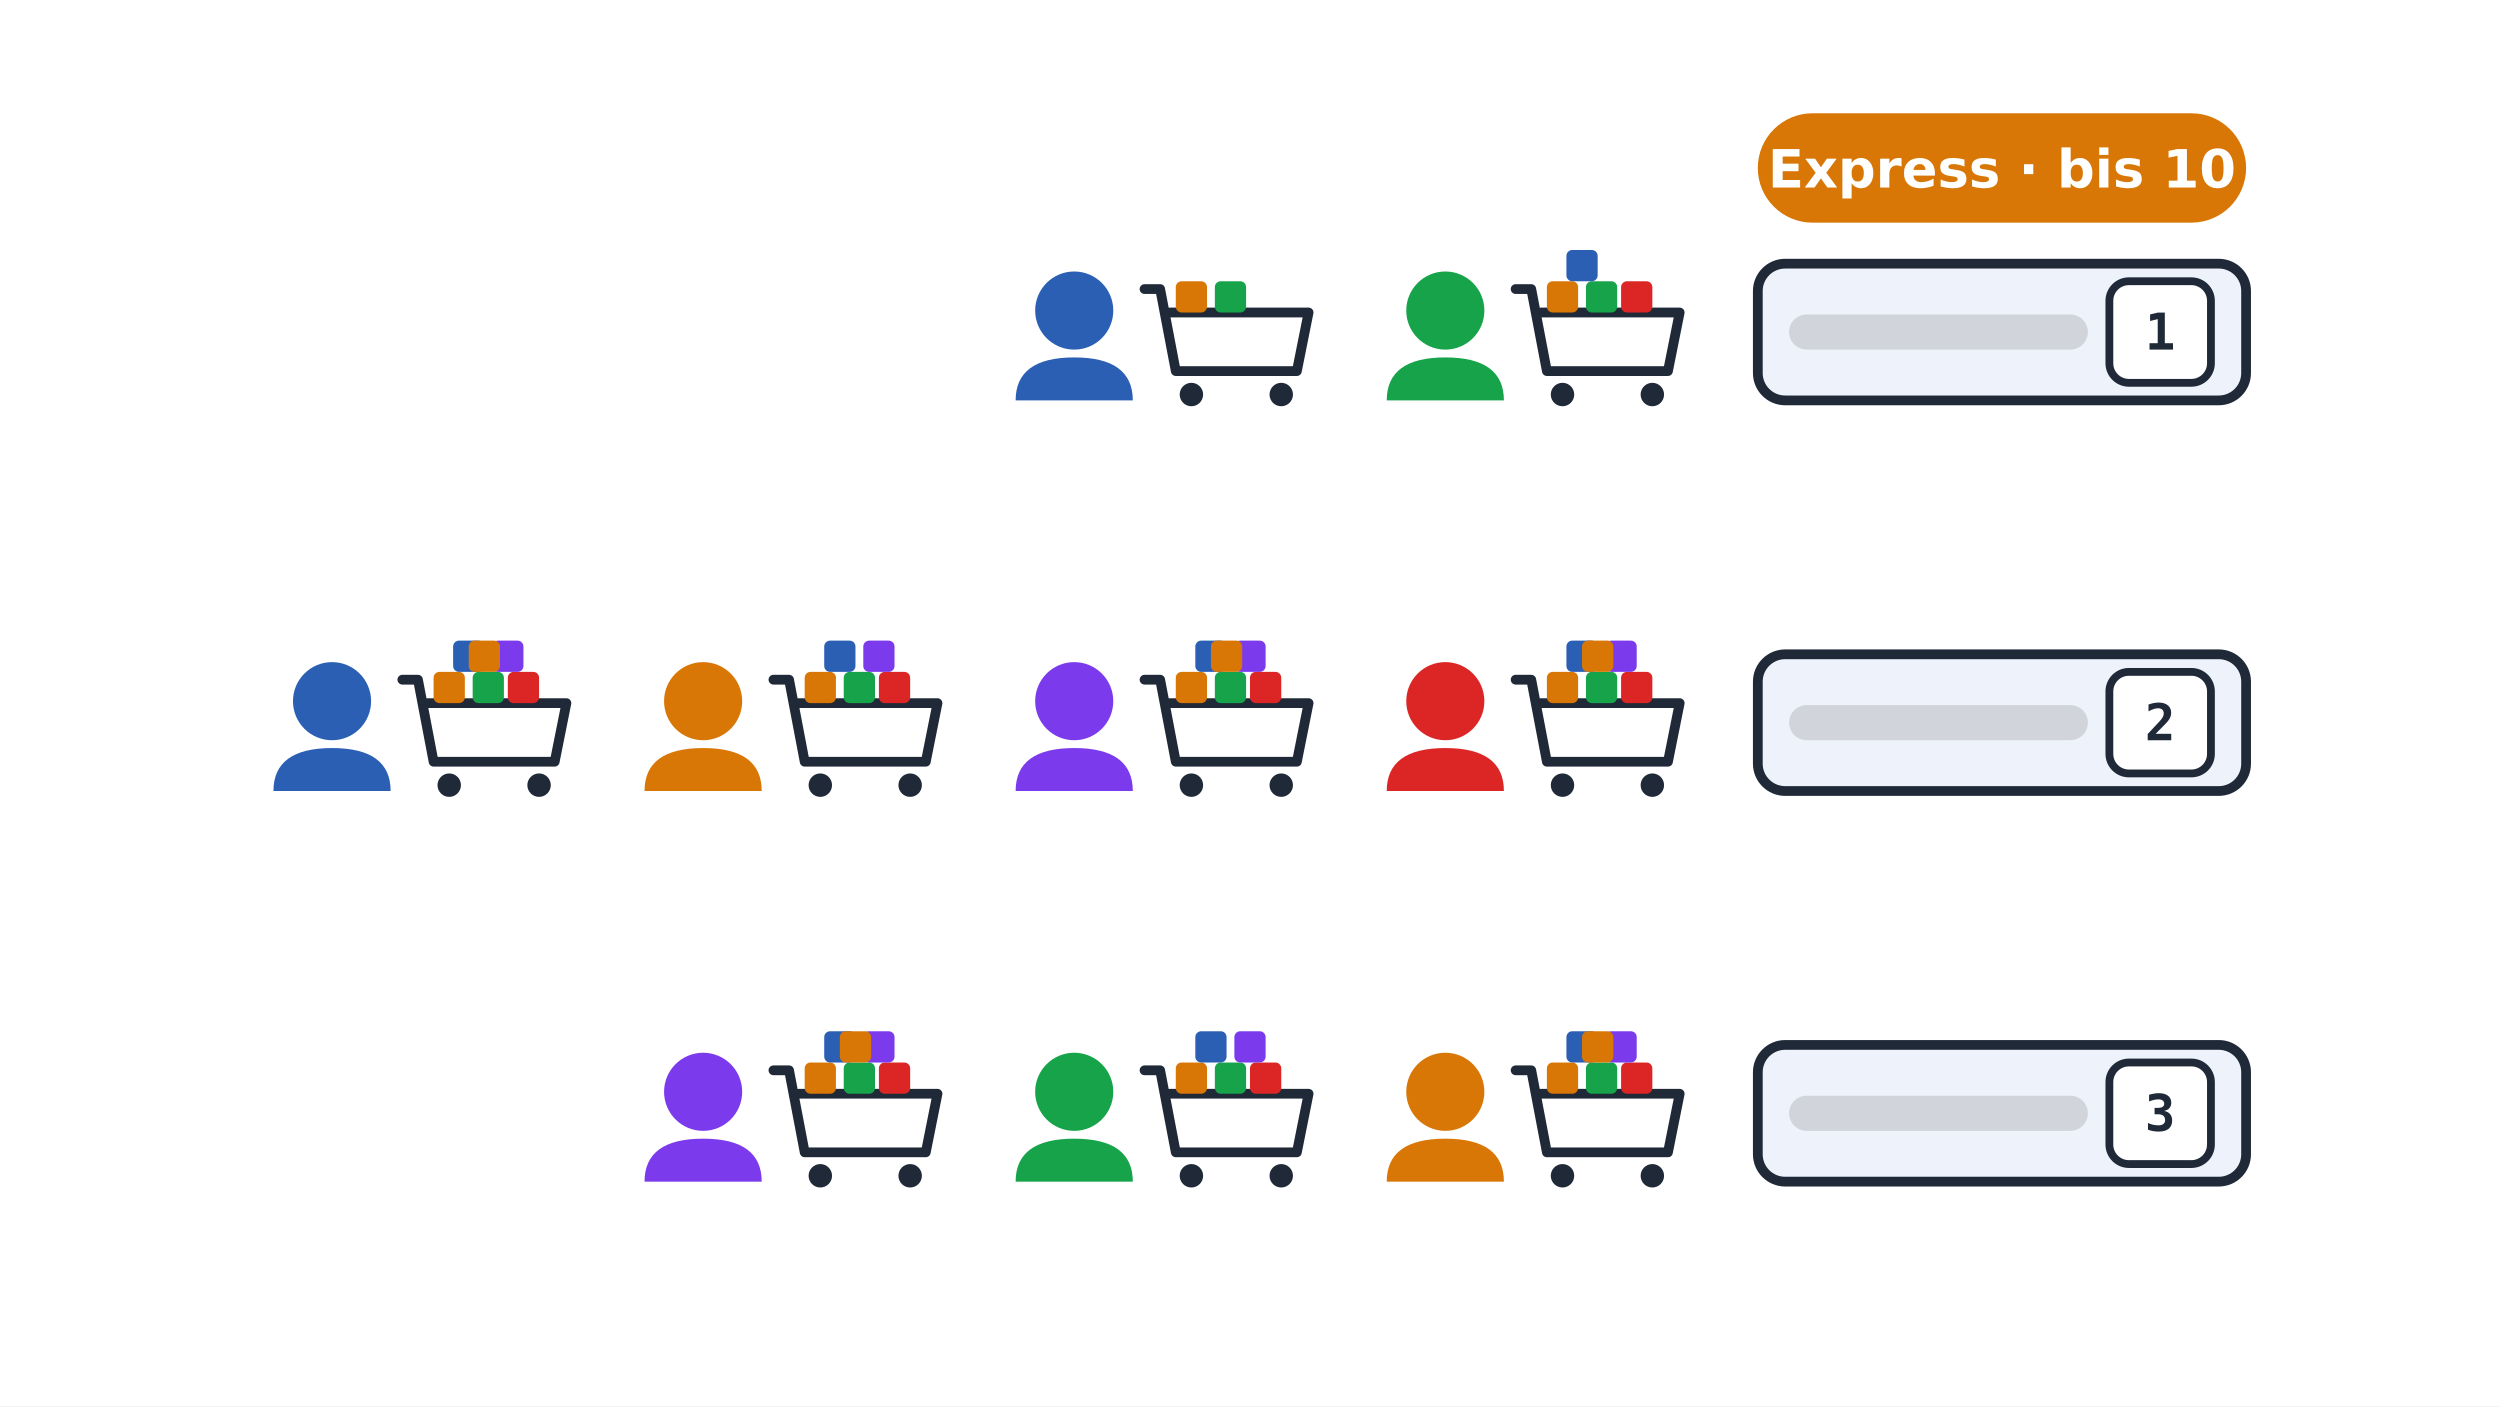
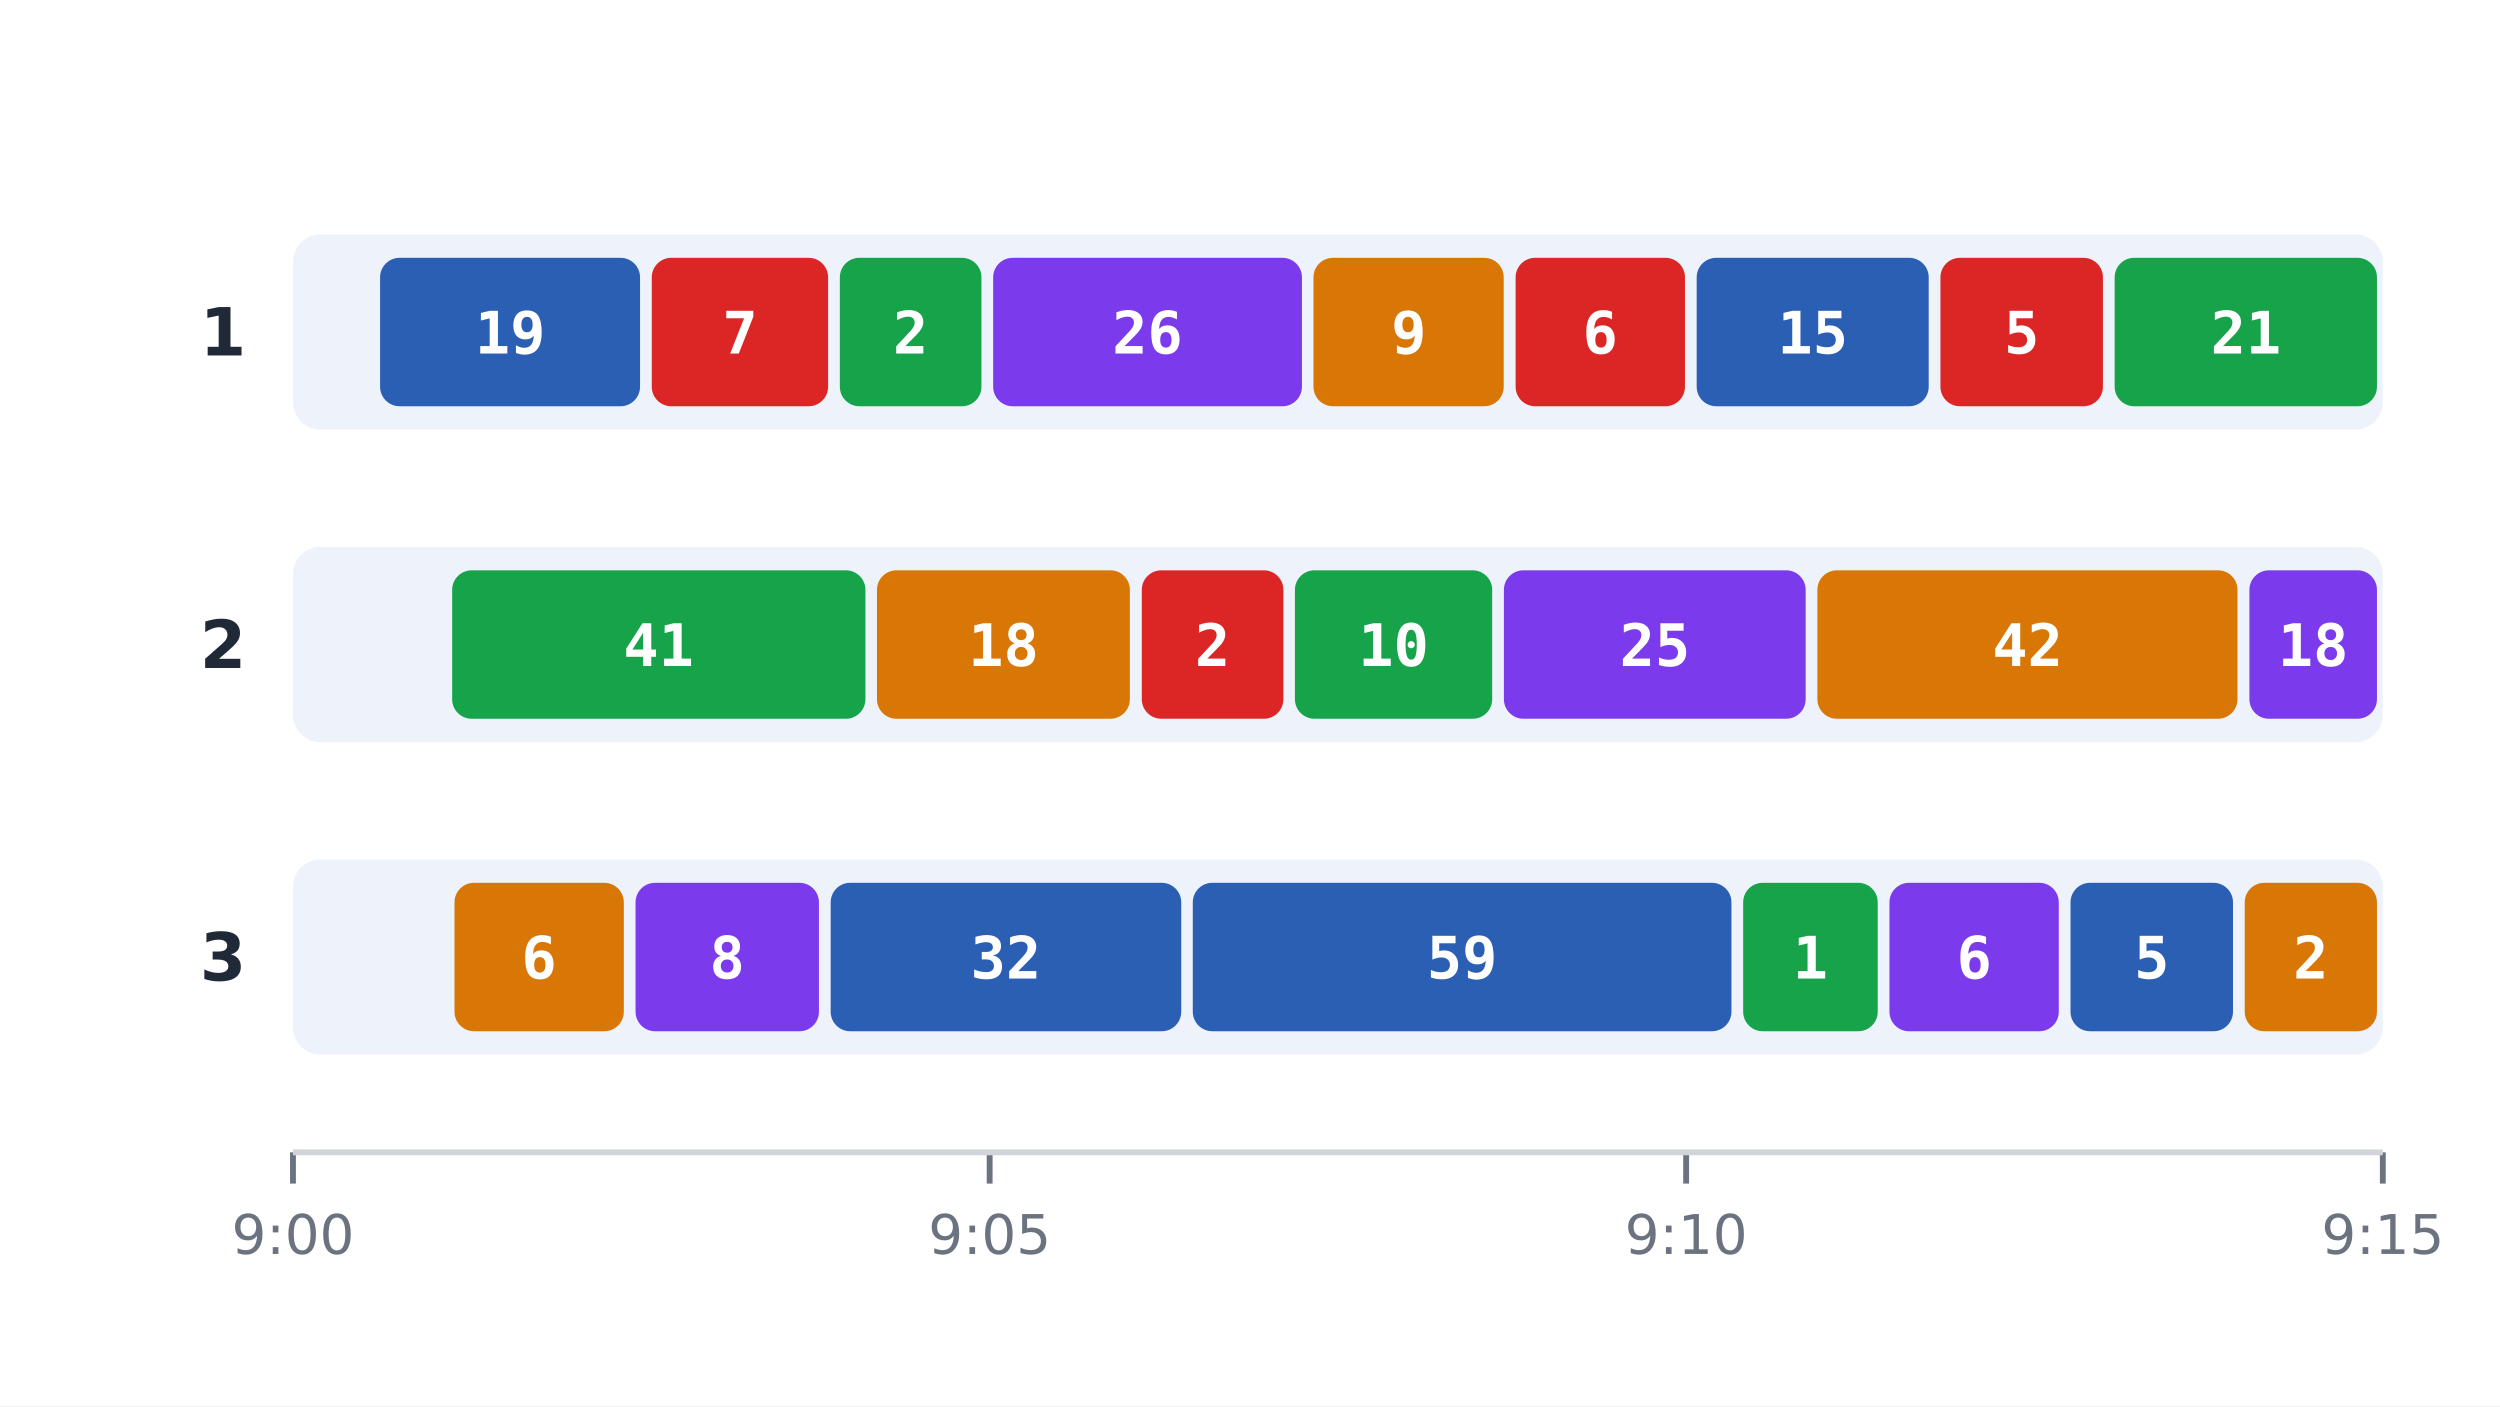
<svg xmlns="http://www.w3.org/2000/svg" viewBox="0 0 1280 720" width="1280" height="720">
  <rect width="1280" height="720" fill="#ffffff" />
-   <rect x="900" y="135" width="250" height="70" rx="14" fill="#eef3fb" stroke="#1f2937" stroke-width="5" />
-   <line x1="925" y1="170" x2="1060" y2="170" stroke="#d1d5db" stroke-width="18" stroke-linecap="round" />
-   <rect x="1080" y="144" width="52" height="52" rx="10" fill="#ffffff" stroke="#1f2937" stroke-width="4" />
-   <text x="1106" y="179" text-anchor="middle" font-family="'0xProto Nerd Font Mono', 'DejaVu Sans Mono', monospace" font-size="26" font-weight="700" fill="#1f2937">1</text>
-   <path d="M 776 148 L 784 148 L 792 190 L 854 190 L 860 160 L 789 160" fill="none" stroke="#1f2937" stroke-width="5" stroke-linejoin="round" stroke-linecap="round" />
-   <circle cx="800" cy="202" r="6" fill="#1f2937" />
-   <circle cx="846" cy="202" r="6" fill="#1f2937" />
-   <rect x="792" y="144" width="16" height="16" rx="3" fill="#d97706" />
-   <rect x="812" y="144" width="16" height="16" rx="3" fill="#16a34a" />
-   <rect x="830" y="144" width="16" height="16" rx="3" fill="#dc2626" />
-   <rect x="802" y="128" width="16" height="16" rx="3" fill="#2b5fb4" />
-   <circle cx="740" cy="159" r="20" fill="#16a34a" />
-   <path d="M 710 205 Q 710 183 740 183 Q 770 183 770 205 Z" fill="#16a34a" />
-   <path d="M 586 148 L 594 148 L 602 190 L 664 190 L 670 160 L 599 160" fill="none" stroke="#1f2937" stroke-width="5" stroke-linejoin="round" stroke-linecap="round" />
-   <circle cx="610" cy="202" r="6" fill="#1f2937" />
-   <circle cx="656" cy="202" r="6" fill="#1f2937" />
-   <rect x="602" y="144" width="16" height="16" rx="3" fill="#d97706" />
-   <rect x="622" y="144" width="16" height="16" rx="3" fill="#16a34a" />
-   <circle cx="550" cy="159" r="20" fill="#2b5fb4" />
-   <path d="M 520 205 Q 520 183 550 183 Q 580 183 580 205 Z" fill="#2b5fb4" />
-   <rect x="900" y="335" width="250" height="70" rx="14" fill="#eef3fb" stroke="#1f2937" stroke-width="5" />
-   <line x1="925" y1="370" x2="1060" y2="370" stroke="#d1d5db" stroke-width="18" stroke-linecap="round" />
-   <rect x="1080" y="344" width="52" height="52" rx="10" fill="#ffffff" stroke="#1f2937" stroke-width="4" />
-   <text x="1106" y="379" text-anchor="middle" font-family="'0xProto Nerd Font Mono', 'DejaVu Sans Mono', monospace" font-size="26" font-weight="700" fill="#1f2937">2</text>
-   <path d="M 776 348 L 784 348 L 792 390 L 854 390 L 860 360 L 789 360" fill="none" stroke="#1f2937" stroke-width="5" stroke-linejoin="round" stroke-linecap="round" />
-   <circle cx="800" cy="402" r="6" fill="#1f2937" />
-   <circle cx="846" cy="402" r="6" fill="#1f2937" />
-   <rect x="792" y="344" width="16" height="16" rx="3" fill="#d97706" />
-   <rect x="812" y="344" width="16" height="16" rx="3" fill="#16a34a" />
-   <rect x="830" y="344" width="16" height="16" rx="3" fill="#dc2626" />
-   <rect x="802" y="328" width="16" height="16" rx="3" fill="#2b5fb4" />
-   <rect x="822" y="328" width="16" height="16" rx="3" fill="#7c3aed" />
-   <rect x="810" y="328" width="16" height="16" rx="3" fill="#d97706" />
-   <circle cx="740" cy="359" r="20" fill="#dc2626" />
-   <path d="M 710 405 Q 710 383 740 383 Q 770 383 770 405 Z" fill="#dc2626" />
-   <path d="M 586 348 L 594 348 L 602 390 L 664 390 L 670 360 L 599 360" fill="none" stroke="#1f2937" stroke-width="5" stroke-linejoin="round" stroke-linecap="round" />
-   <circle cx="610" cy="402" r="6" fill="#1f2937" />
-   <circle cx="656" cy="402" r="6" fill="#1f2937" />
-   <rect x="602" y="344" width="16" height="16" rx="3" fill="#d97706" />
-   <rect x="622" y="344" width="16" height="16" rx="3" fill="#16a34a" />
-   <rect x="640" y="344" width="16" height="16" rx="3" fill="#dc2626" />
-   <rect x="612" y="328" width="16" height="16" rx="3" fill="#2b5fb4" />
-   <rect x="632" y="328" width="16" height="16" rx="3" fill="#7c3aed" />
-   <rect x="620" y="328" width="16" height="16" rx="3" fill="#d97706" />
-   <circle cx="550" cy="359" r="20" fill="#7c3aed" />
-   <path d="M 520 405 Q 520 383 550 383 Q 580 383 580 405 Z" fill="#7c3aed" />
-   <path d="M 396 348 L 404 348 L 412 390 L 474 390 L 480 360 L 409 360" fill="none" stroke="#1f2937" stroke-width="5" stroke-linejoin="round" stroke-linecap="round" />
-   <circle cx="420" cy="402" r="6" fill="#1f2937" />
-   <circle cx="466" cy="402" r="6" fill="#1f2937" />
-   <rect x="412" y="344" width="16" height="16" rx="3" fill="#d97706" />
-   <rect x="432" y="344" width="16" height="16" rx="3" fill="#16a34a" />
-   <rect x="450" y="344" width="16" height="16" rx="3" fill="#dc2626" />
-   <rect x="422" y="328" width="16" height="16" rx="3" fill="#2b5fb4" />
-   <rect x="442" y="328" width="16" height="16" rx="3" fill="#7c3aed" />
-   <circle cx="360" cy="359" r="20" fill="#d97706" />
-   <path d="M 330 405 Q 330 383 360 383 Q 390 383 390 405 Z" fill="#d97706" />
-   <path d="M 206 348 L 214 348 L 222 390 L 284 390 L 290 360 L 219 360" fill="none" stroke="#1f2937" stroke-width="5" stroke-linejoin="round" stroke-linecap="round" />
-   <circle cx="230" cy="402" r="6" fill="#1f2937" />
-   <circle cx="276" cy="402" r="6" fill="#1f2937" />
-   <rect x="222" y="344" width="16" height="16" rx="3" fill="#d97706" />
-   <rect x="242" y="344" width="16" height="16" rx="3" fill="#16a34a" />
-   <rect x="260" y="344" width="16" height="16" rx="3" fill="#dc2626" />
-   <rect x="232" y="328" width="16" height="16" rx="3" fill="#2b5fb4" />
-   <rect x="252" y="328" width="16" height="16" rx="3" fill="#7c3aed" />
-   <rect x="240" y="328" width="16" height="16" rx="3" fill="#d97706" />
-   <circle cx="170" cy="359" r="20" fill="#2b5fb4" />
-   <path d="M 140 405 Q 140 383 170 383 Q 200 383 200 405 Z" fill="#2b5fb4" />
-   <rect x="900" y="535" width="250" height="70" rx="14" fill="#eef3fb" stroke="#1f2937" stroke-width="5" />
-   <line x1="925" y1="570" x2="1060" y2="570" stroke="#d1d5db" stroke-width="18" stroke-linecap="round" />
-   <rect x="1080" y="544" width="52" height="52" rx="10" fill="#ffffff" stroke="#1f2937" stroke-width="4" />
-   <text x="1106" y="579" text-anchor="middle" font-family="'0xProto Nerd Font Mono', 'DejaVu Sans Mono', monospace" font-size="26" font-weight="700" fill="#1f2937">3</text>
-   <path d="M 776 548 L 784 548 L 792 590 L 854 590 L 860 560 L 789 560" fill="none" stroke="#1f2937" stroke-width="5" stroke-linejoin="round" stroke-linecap="round" />
-   <circle cx="800" cy="602" r="6" fill="#1f2937" />
-   <circle cx="846" cy="602" r="6" fill="#1f2937" />
-   <rect x="792" y="544" width="16" height="16" rx="3" fill="#d97706" />
-   <rect x="812" y="544" width="16" height="16" rx="3" fill="#16a34a" />
-   <rect x="830" y="544" width="16" height="16" rx="3" fill="#dc2626" />
-   <rect x="802" y="528" width="16" height="16" rx="3" fill="#2b5fb4" />
-   <rect x="822" y="528" width="16" height="16" rx="3" fill="#7c3aed" />
-   <rect x="810" y="528" width="16" height="16" rx="3" fill="#d97706" />
-   <circle cx="740" cy="559" r="20" fill="#d97706" />
-   <path d="M 710 605 Q 710 583 740 583 Q 770 583 770 605 Z" fill="#d97706" />
-   <path d="M 586 548 L 594 548 L 602 590 L 664 590 L 670 560 L 599 560" fill="none" stroke="#1f2937" stroke-width="5" stroke-linejoin="round" stroke-linecap="round" />
-   <circle cx="610" cy="602" r="6" fill="#1f2937" />
-   <circle cx="656" cy="602" r="6" fill="#1f2937" />
-   <rect x="602" y="544" width="16" height="16" rx="3" fill="#d97706" />
-   <rect x="622" y="544" width="16" height="16" rx="3" fill="#16a34a" />
-   <rect x="640" y="544" width="16" height="16" rx="3" fill="#dc2626" />
-   <rect x="612" y="528" width="16" height="16" rx="3" fill="#2b5fb4" />
-   <rect x="632" y="528" width="16" height="16" rx="3" fill="#7c3aed" />
-   <circle cx="550" cy="559" r="20" fill="#16a34a" />
-   <path d="M 520 605 Q 520 583 550 583 Q 580 583 580 605 Z" fill="#16a34a" />
-   <path d="M 396 548 L 404 548 L 412 590 L 474 590 L 480 560 L 409 560" fill="none" stroke="#1f2937" stroke-width="5" stroke-linejoin="round" stroke-linecap="round" />
-   <circle cx="420" cy="602" r="6" fill="#1f2937" />
-   <circle cx="466" cy="602" r="6" fill="#1f2937" />
-   <rect x="412" y="544" width="16" height="16" rx="3" fill="#d97706" />
-   <rect x="432" y="544" width="16" height="16" rx="3" fill="#16a34a" />
-   <rect x="450" y="544" width="16" height="16" rx="3" fill="#dc2626" />
-   <rect x="422" y="528" width="16" height="16" rx="3" fill="#2b5fb4" />
-   <rect x="442" y="528" width="16" height="16" rx="3" fill="#7c3aed" />
-   <rect x="430" y="528" width="16" height="16" rx="3" fill="#d97706" />
-   <circle cx="360" cy="559" r="20" fill="#7c3aed" />
-   <path d="M 330 605 Q 330 583 360 583 Q 390 583 390 605 Z" fill="#7c3aed" />
-   <rect x="900" y="58" width="250" height="56" rx="28" fill="#d97706" />
-   <text x="1025" y="96" text-anchor="middle" font-family="'IBM Plex Sans', 'DejaVu Sans', sans-serif" font-size="27" font-weight="700" fill="#ffffff">Express · bis 10</text>
+   <rect x="150" y="120" width="1070" height="100" rx="14" fill="#eef3fb" />
+   <text x="126" y="182" text-anchor="end" font-family="'IBM Plex Sans', 'DejaVu Sans', sans-serif" font-size="34" font-weight="700" fill="#1f2937">1</text>
+   <rect x="150" y="280" width="1070" height="100" rx="14" fill="#eef3fb" />
+   <text x="126" y="342" text-anchor="end" font-family="'IBM Plex Sans', 'DejaVu Sans', sans-serif" font-size="34" font-weight="700" fill="#1f2937">2</text>
+   <rect x="150" y="440" width="1070" height="100" rx="14" fill="#eef3fb" />
+   <text x="126" y="502" text-anchor="end" font-family="'IBM Plex Sans', 'DejaVu Sans', sans-serif" font-size="34" font-weight="700" fill="#1f2937">3</text>
+   <rect x="194.6" y="132" width="133.1" height="76" rx="10" fill="#2b5fb4" />
+   <text x="261.2" y="181" text-anchor="middle" font-family="'0xProto Nerd Font Mono', 'DejaVu Sans Mono', monospace" font-size="30" font-weight="700" fill="#ffffff">19</text>
+   <rect x="231.5" y="292" width="211.6" height="76" rx="10" fill="#16a34a" />
+   <text x="337.2" y="341" text-anchor="middle" font-family="'0xProto Nerd Font Mono', 'DejaVu Sans Mono', monospace" font-size="30" font-weight="700" fill="#ffffff">41</text>
+   <rect x="232.7" y="452" width="86.7" height="76" rx="10" fill="#d97706" />
+   <text x="276.0" y="501" text-anchor="middle" font-family="'0xProto Nerd Font Mono', 'DejaVu Sans Mono', monospace" font-size="30" font-weight="700" fill="#ffffff">6</text>
+   <rect x="325.4" y="452" width="93.9" height="76" rx="10" fill="#7c3aed" />
+   <text x="372.3" y="501" text-anchor="middle" font-family="'0xProto Nerd Font Mono', 'DejaVu Sans Mono', monospace" font-size="30" font-weight="700" fill="#ffffff">8</text>
+   <rect x="333.7" y="132" width="90.3" height="76" rx="10" fill="#dc2626" />
+   <text x="378.9" y="181" text-anchor="middle" font-family="'0xProto Nerd Font Mono', 'DejaVu Sans Mono', monospace" font-size="30" font-weight="700" fill="#ffffff">7</text>
+   <rect x="425.3" y="452" width="179.5" height="76" rx="10" fill="#2b5fb4" />
+   <text x="515.0" y="501" text-anchor="middle" font-family="'0xProto Nerd Font Mono', 'DejaVu Sans Mono', monospace" font-size="30" font-weight="700" fill="#ffffff">32</text>
+   <rect x="430.0" y="132" width="72.5" height="76" rx="10" fill="#16a34a" />
+   <text x="466.2" y="181" text-anchor="middle" font-family="'0xProto Nerd Font Mono', 'DejaVu Sans Mono', monospace" font-size="30" font-weight="700" fill="#ffffff">2</text>
+   <rect x="449.0" y="292" width="129.5" height="76" rx="10" fill="#d97706" />
+   <text x="513.8" y="341" text-anchor="middle" font-family="'0xProto Nerd Font Mono', 'DejaVu Sans Mono', monospace" font-size="30" font-weight="700" fill="#ffffff">18</text>
+   <rect x="508.5" y="132" width="158.1" height="76" rx="10" fill="#7c3aed" />
+   <text x="587.5" y="181" text-anchor="middle" font-family="'0xProto Nerd Font Mono', 'DejaVu Sans Mono', monospace" font-size="30" font-weight="700" fill="#ffffff">26</text>
+   <rect x="584.6" y="292" width="72.5" height="76" rx="10" fill="#dc2626" />
+   <text x="620.8" y="341" text-anchor="middle" font-family="'0xProto Nerd Font Mono', 'DejaVu Sans Mono', monospace" font-size="30" font-weight="700" fill="#ffffff">2</text>
+   <rect x="610.7" y="452" width="275.8" height="76" rx="10" fill="#2b5fb4" />
+   <text x="748.6" y="501" text-anchor="middle" font-family="'0xProto Nerd Font Mono', 'DejaVu Sans Mono', monospace" font-size="30" font-weight="700" fill="#ffffff">59</text>
+   <rect x="663.0" y="292" width="101.0" height="76" rx="10" fill="#16a34a" />
+   <text x="713.5" y="341" text-anchor="middle" font-family="'0xProto Nerd Font Mono', 'DejaVu Sans Mono', monospace" font-size="30" font-weight="700" fill="#ffffff">10</text>
+   <rect x="672.5" y="132" width="97.4" height="76" rx="10" fill="#d97706" />
+   <text x="721.3" y="181" text-anchor="middle" font-family="'0xProto Nerd Font Mono', 'DejaVu Sans Mono', monospace" font-size="30" font-weight="700" fill="#ffffff">9</text>
+   <rect x="770.0" y="292" width="154.5" height="76" rx="10" fill="#7c3aed" />
+   <text x="847.3" y="341" text-anchor="middle" font-family="'0xProto Nerd Font Mono', 'DejaVu Sans Mono', monospace" font-size="30" font-weight="700" fill="#ffffff">25</text>
+   <rect x="776.0" y="132" width="86.7" height="76" rx="10" fill="#dc2626" />
+   <text x="819.3" y="181" text-anchor="middle" font-family="'0xProto Nerd Font Mono', 'DejaVu Sans Mono', monospace" font-size="30" font-weight="700" fill="#ffffff">6</text>
+   <rect x="868.7" y="132" width="118.8" height="76" rx="10" fill="#2b5fb4" />
+   <text x="928.1" y="181" text-anchor="middle" font-family="'0xProto Nerd Font Mono', 'DejaVu Sans Mono', monospace" font-size="30" font-weight="700" fill="#ffffff">15</text>
+   <rect x="892.5" y="452" width="68.9" height="76" rx="10" fill="#16a34a" />
+   <text x="926.9" y="501" text-anchor="middle" font-family="'0xProto Nerd Font Mono', 'DejaVu Sans Mono', monospace" font-size="30" font-weight="700" fill="#ffffff">1</text>
+   <rect x="930.5" y="292" width="215.1" height="76" rx="10" fill="#d97706" />
+   <text x="1038.1" y="341" text-anchor="middle" font-family="'0xProto Nerd Font Mono', 'DejaVu Sans Mono', monospace" font-size="30" font-weight="700" fill="#ffffff">42</text>
+   <rect x="967.4" y="452" width="86.7" height="76" rx="10" fill="#7c3aed" />
+   <text x="1010.8" y="501" text-anchor="middle" font-family="'0xProto Nerd Font Mono', 'DejaVu Sans Mono', monospace" font-size="30" font-weight="700" fill="#ffffff">6</text>
+   <rect x="993.5" y="132" width="83.2" height="76" rx="10" fill="#dc2626" />
+   <text x="1035.1" y="181" text-anchor="middle" font-family="'0xProto Nerd Font Mono', 'DejaVu Sans Mono', monospace" font-size="30" font-weight="700" fill="#ffffff">5</text>
+   <rect x="1060.1" y="452" width="83.2" height="76" rx="10" fill="#2b5fb4" />
+   <text x="1101.7" y="501" text-anchor="middle" font-family="'0xProto Nerd Font Mono', 'DejaVu Sans Mono', monospace" font-size="30" font-weight="700" fill="#ffffff">5</text>
+   <rect x="1082.7" y="132" width="134.3" height="76" rx="10" fill="#16a34a" />
+   <text x="1149.9" y="181" text-anchor="middle" font-family="'0xProto Nerd Font Mono', 'DejaVu Sans Mono', monospace" font-size="30" font-weight="700" fill="#ffffff">21</text>
+   <rect x="1149.3" y="452" width="67.7" height="76" rx="10" fill="#d97706" />
+   <text x="1183.1" y="501" text-anchor="middle" font-family="'0xProto Nerd Font Mono', 'DejaVu Sans Mono', monospace" font-size="30" font-weight="700" fill="#ffffff">2</text>
+   <rect x="1151.7" y="292" width="65.3" height="76" rx="10" fill="#7c3aed" />
+   <text x="1184.3" y="341" text-anchor="middle" font-family="'0xProto Nerd Font Mono', 'DejaVu Sans Mono', monospace" font-size="30" font-weight="700" fill="#ffffff">18</text>
+   <line x1="150.0" y1="590" x2="150.0" y2="606" stroke="#6b7280" stroke-width="3" />
+   <text x="150.0" y="642" text-anchor="middle" font-family="'IBM Plex Sans', 'DejaVu Sans', sans-serif" font-size="28" fill="#6b7280">9:00</text>
+   <line x1="506.7" y1="590" x2="506.7" y2="606" stroke="#6b7280" stroke-width="3" />
+   <text x="506.7" y="642" text-anchor="middle" font-family="'IBM Plex Sans', 'DejaVu Sans', sans-serif" font-size="28" fill="#6b7280">9:05</text>
+   <line x1="863.3" y1="590" x2="863.3" y2="606" stroke="#6b7280" stroke-width="3" />
+   <text x="863.3" y="642" text-anchor="middle" font-family="'IBM Plex Sans', 'DejaVu Sans', sans-serif" font-size="28" fill="#6b7280">9:10</text>
+   <line x1="1220.0" y1="590" x2="1220.0" y2="606" stroke="#6b7280" stroke-width="3" />
+   <text x="1220.0" y="642" text-anchor="middle" font-family="'IBM Plex Sans', 'DejaVu Sans', sans-serif" font-size="28" fill="#6b7280">9:15</text>
+   <line x1="150" y1="590" x2="1220" y2="590" stroke="#d1d5db" stroke-width="3" />
</svg>
